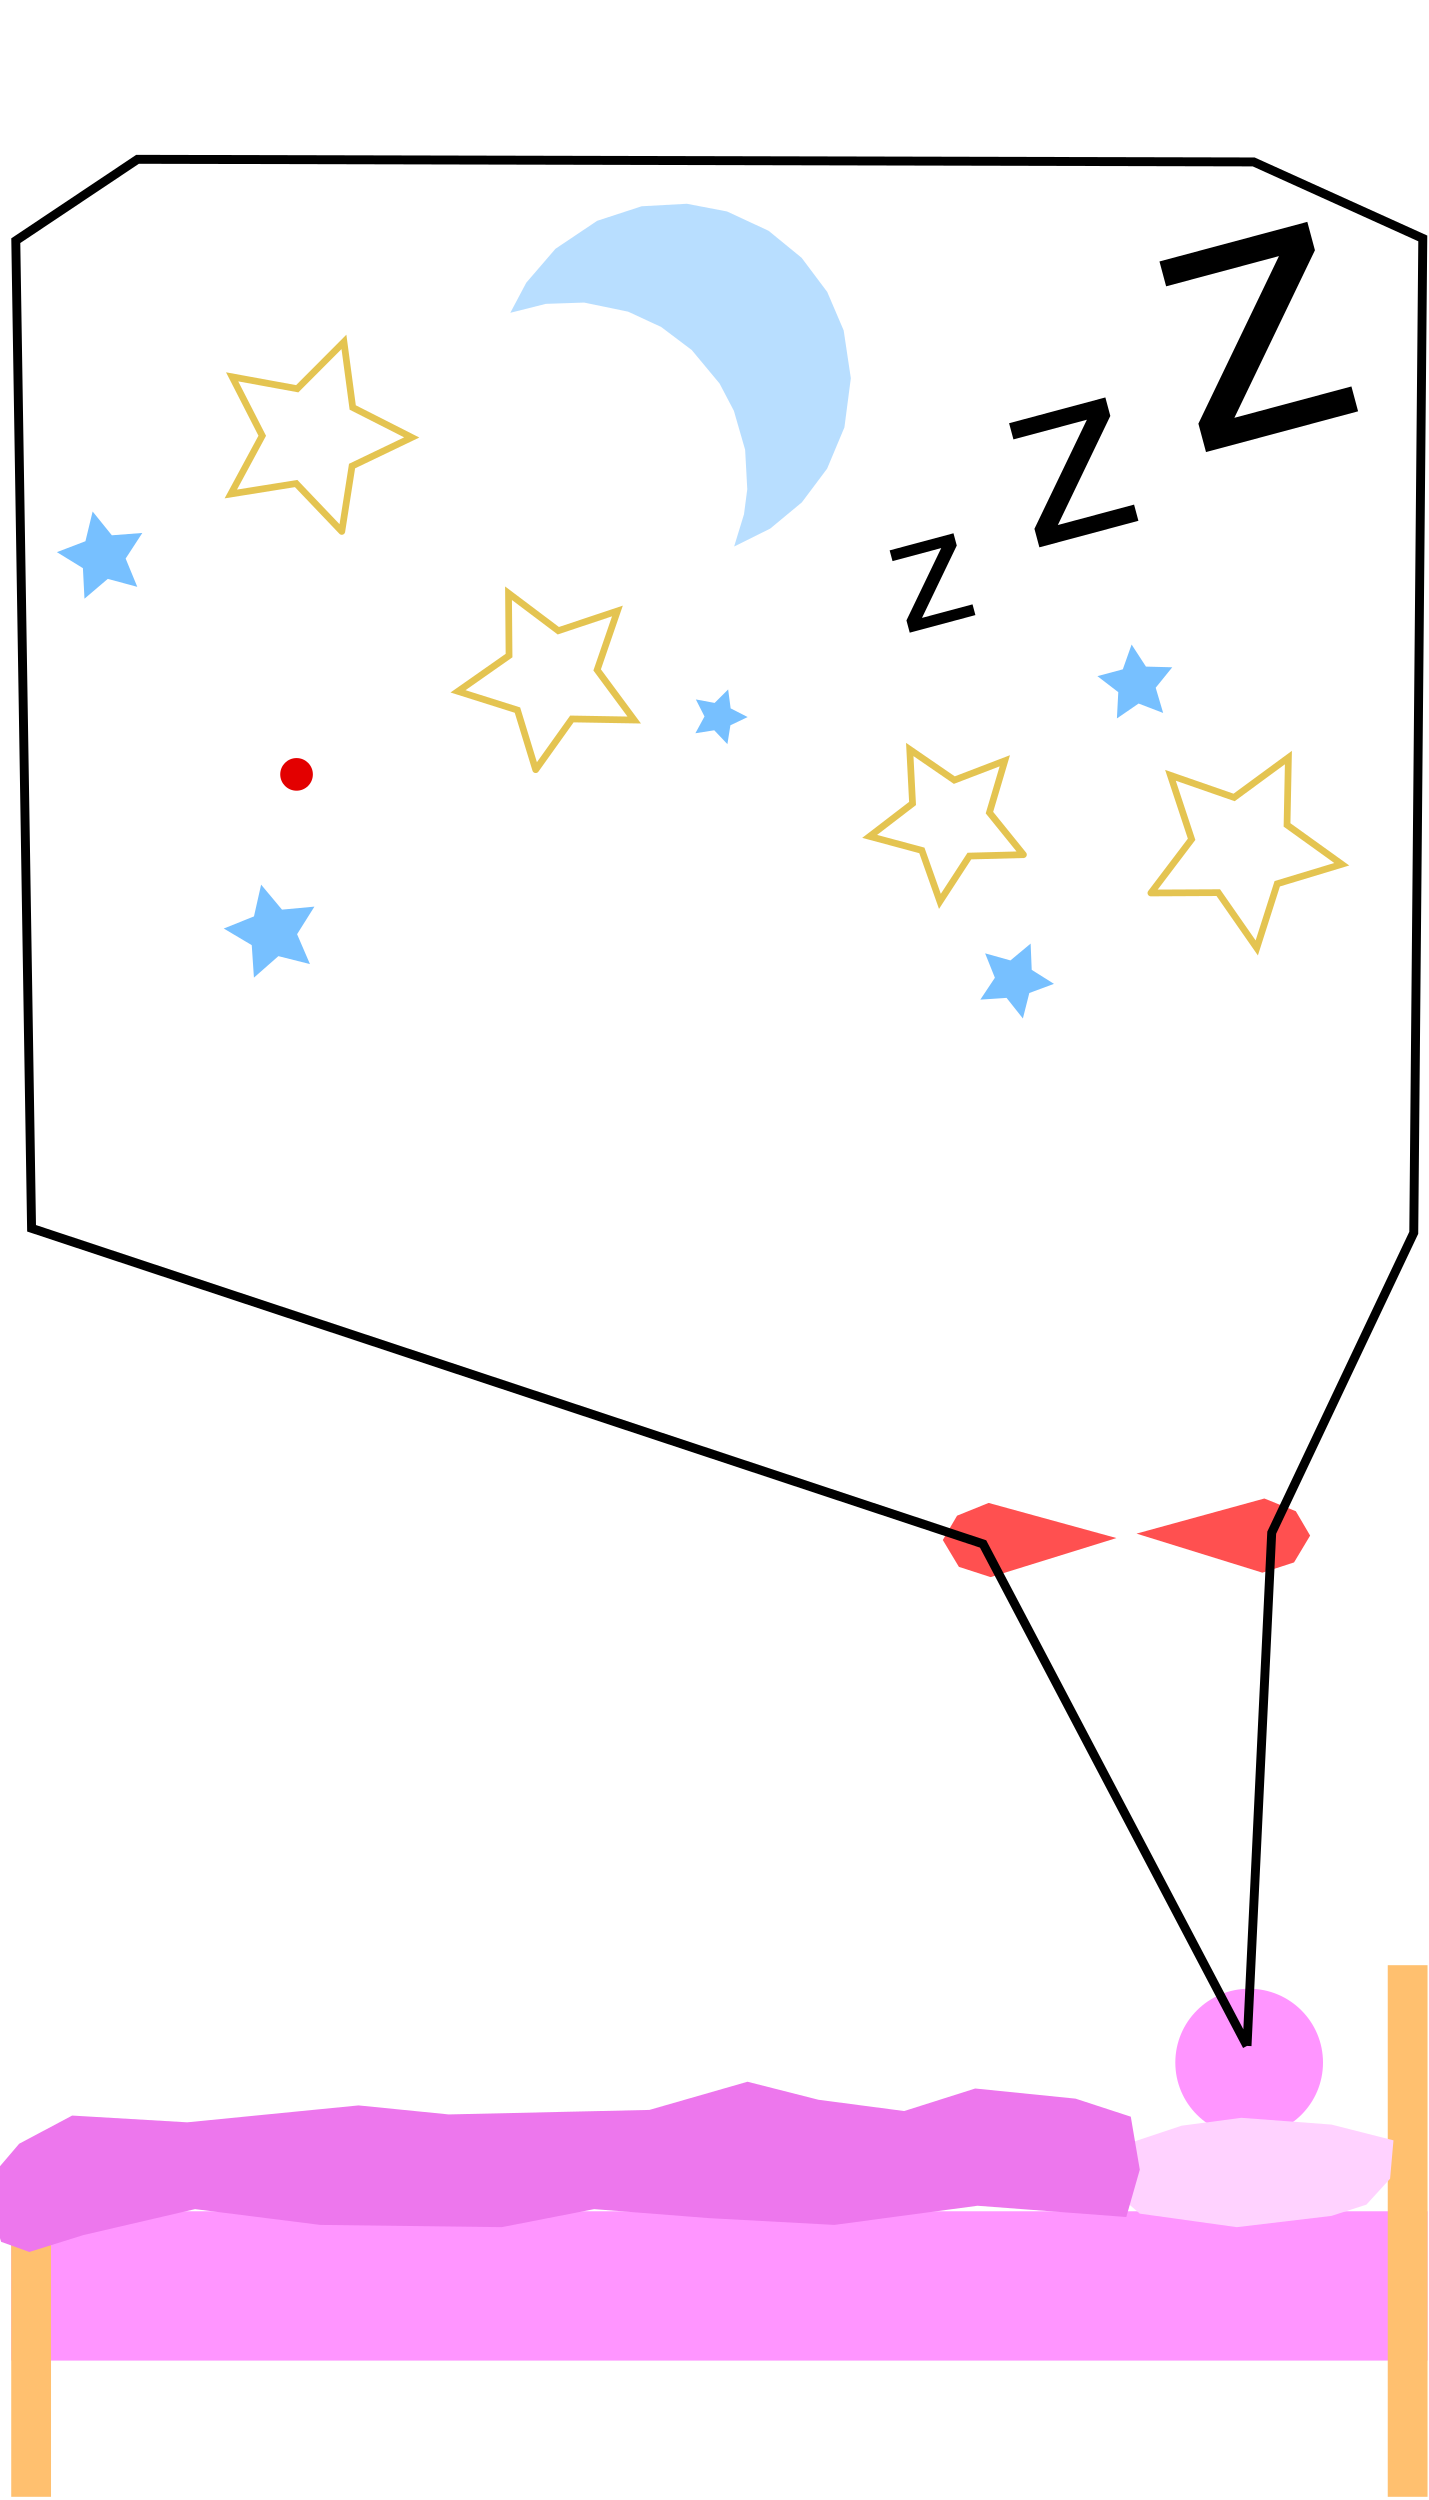
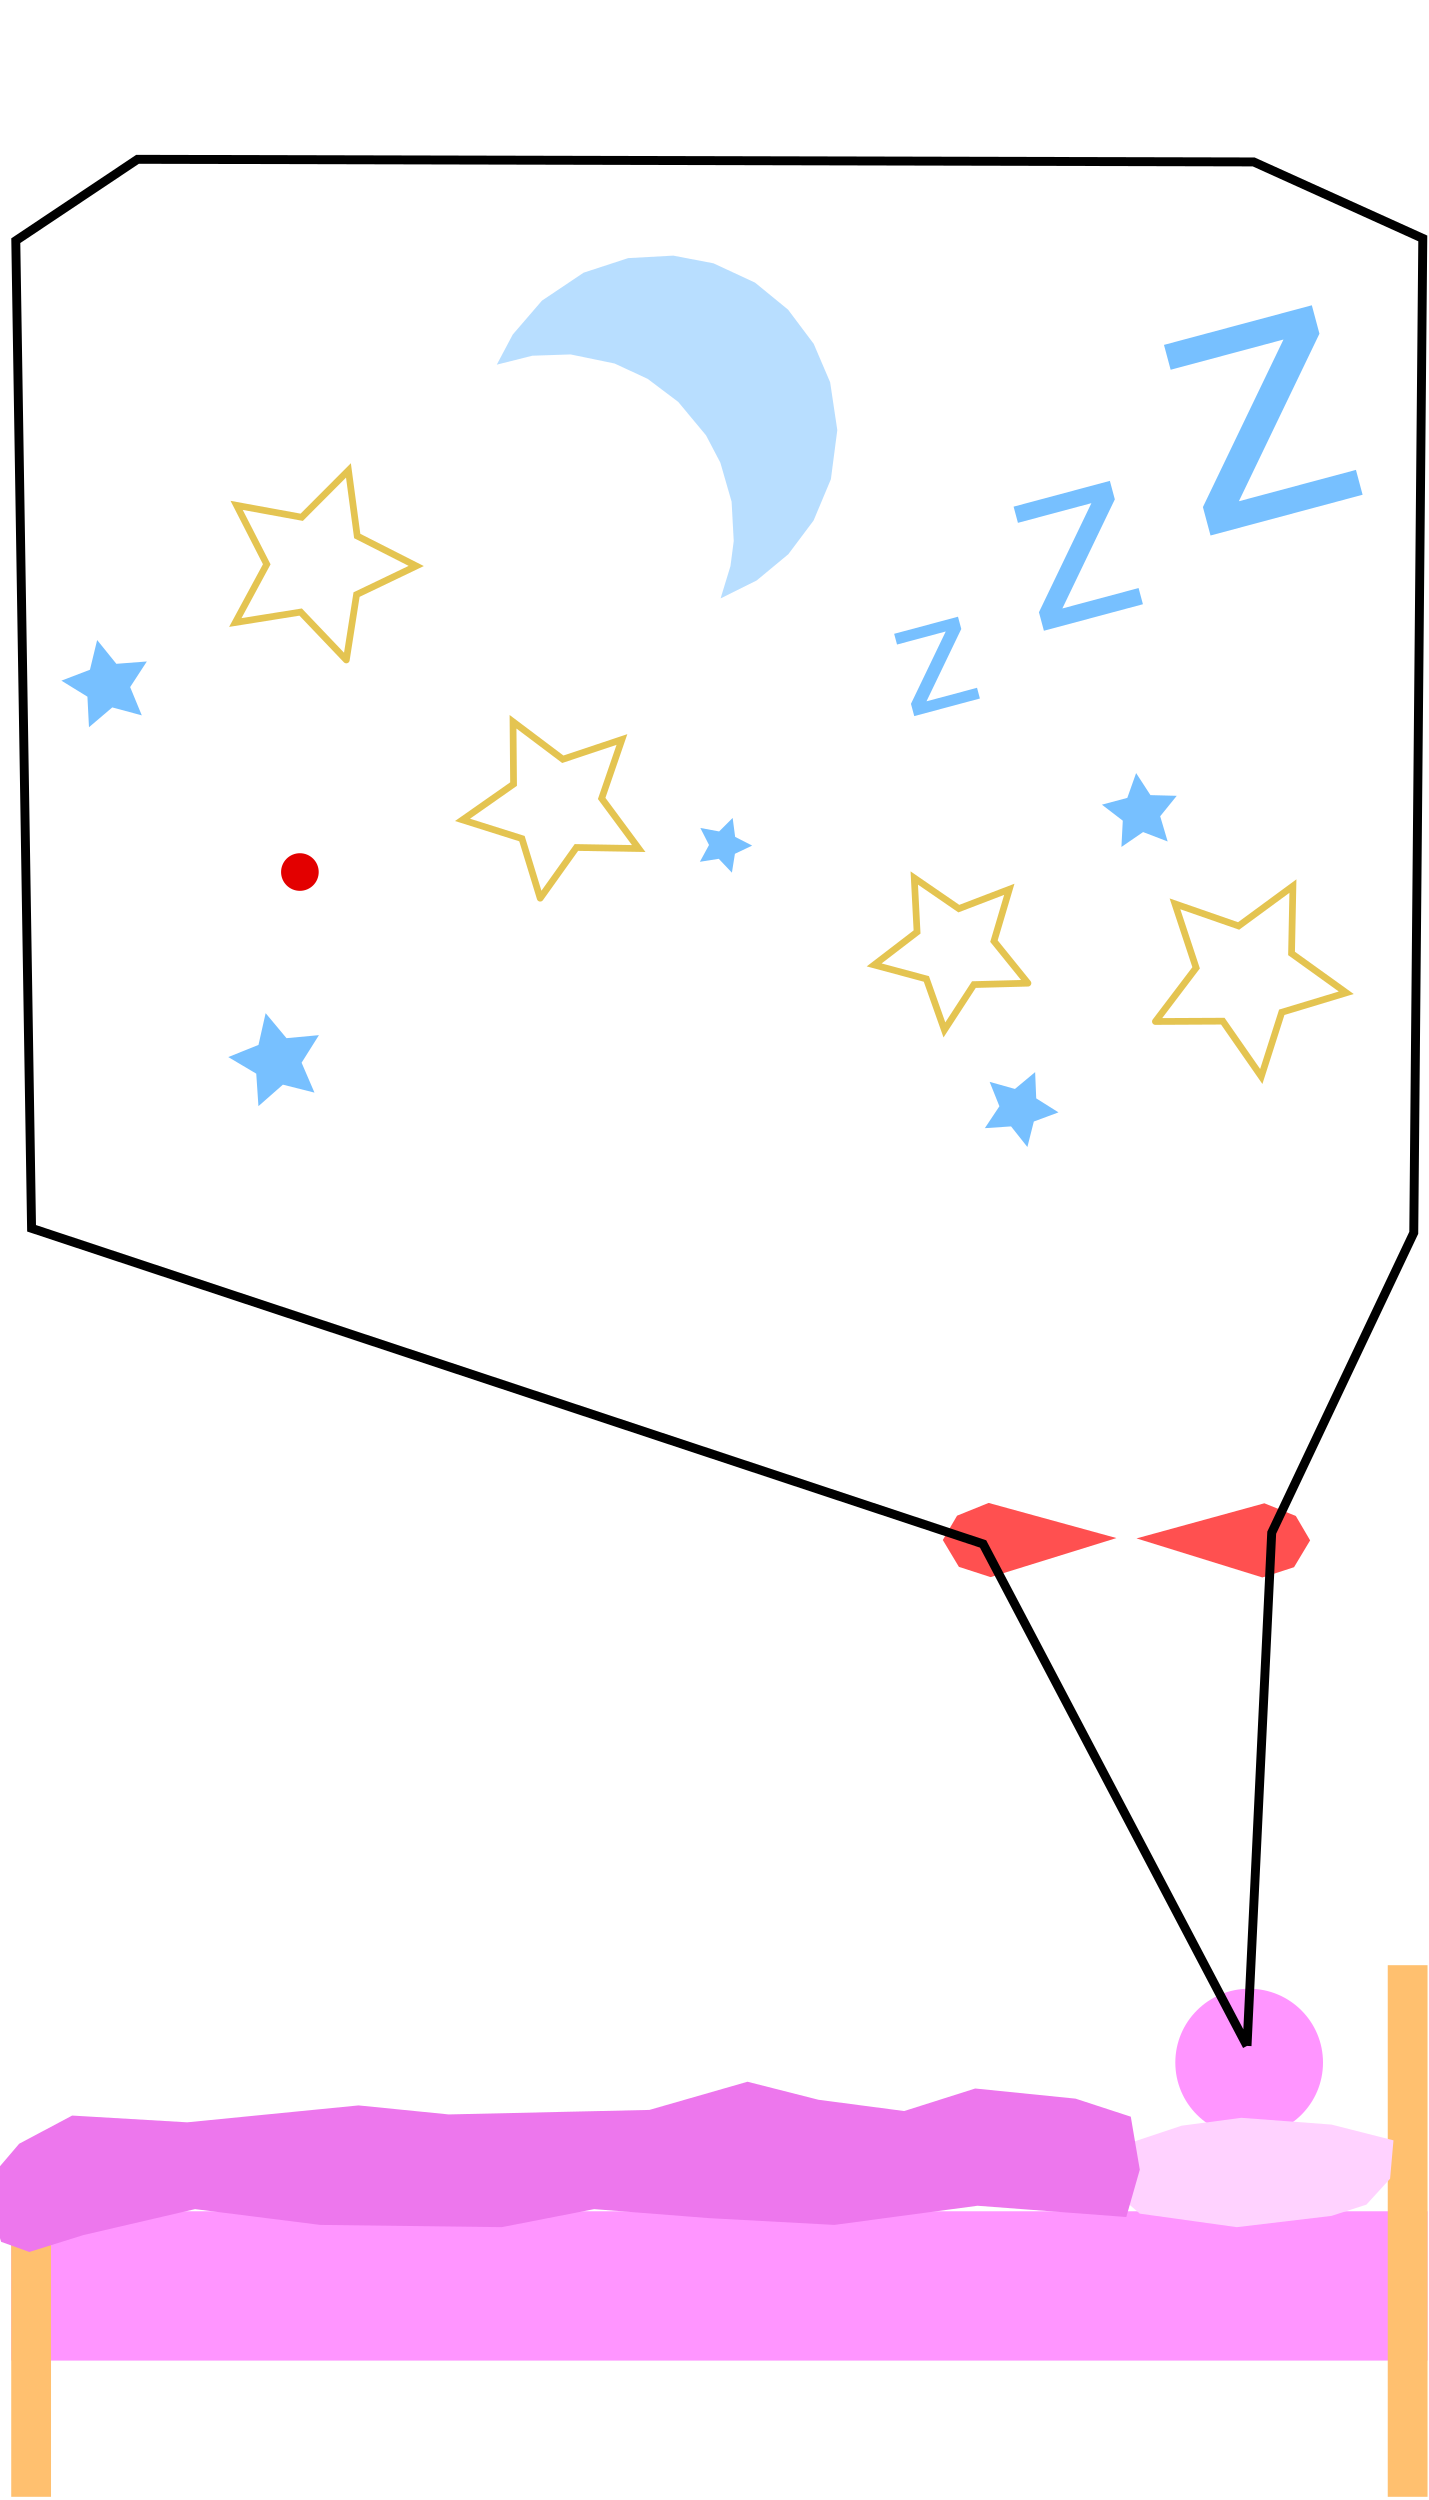
<svg xmlns="http://www.w3.org/2000/svg" width="320" height="560" viewBox="0 0 320 560" id="svg2" version="1.1">
  <defs id="defs4" />
  <g id="layer1">
    <path style="opacity:1;fill:#ff95ff;fill-opacity:1;stroke:none;stroke-width:0.86;stroke-linecap:round;stroke-miterlimit:4;stroke-dasharray:none;stroke-opacity:1" d="m 296.353,462.015 a 16.541,16.541 0 0 1 -16.541,16.541 16.541,16.541 0 0 1 -16.541,-16.541 16.541,16.541 0 0 1 16.541,-16.541 16.541,16.541 0 0 1 16.541,16.541 z" id="path1069">
      </path>
-     <path d="M76.563 119.041C76.563 119.041 66.336 108.31 66.336 108.31C66.336 108.31 51.699 110.651 51.699 110.651C51.699 110.651 58.744 97.609 58.744 97.609C58.744 97.609 51.995 84.411 51.995 84.411C51.995 84.411 66.576 87.082 66.576 87.082C66.576 87.082 77.042 76.584 77.042 76.584C77.042 76.584 79.008 91.277 79.008 91.277C79.008 91.277 92.226 97.987 92.226 97.987C92.226 97.987 78.86 104.397 78.86 104.397C78.86 104.397 76.563 119.041 76.563 119.041" id="path4728" style="opacity:1;stroke-opacity:1;fill-opacity:1;stroke:#e4c451;stroke-linecap:round;stroke-miterlimit:4;stroke-dasharray:none;stroke-width:1.508;fill:none">
+     <path d="m 77.573,147.831 c 0,0 -10.227,-10.731 -10.227,-10.731 0,0 -14.637,2.341 -14.637,2.341 0,0 7.045,-13.042 7.045,-13.042 0,0 -6.75,-13.198 -6.75,-13.198 0,0 14.581,2.67 14.581,2.67 0,0 10.466,-10.498 10.466,-10.498 0,0 1.966,14.693 1.966,14.693 0,0 13.218,6.71 13.218,6.71 0,0 -13.366,6.41 -13.366,6.41 0,0 -2.297,14.645 -2.297,14.645" id="path4728" style="opacity:1;fill:none;fill-opacity:1;stroke:#e4c451;stroke-width:1.508;stroke-linecap:round;stroke-miterlimit:4;stroke-dasharray:none;stroke-opacity:1">
      </path>
-     <path d="M119.994 172.411C119.994 172.411 115.907 159.061 115.907 159.061C115.907 159.061 102.593 154.86 102.593 154.86C102.593 154.86 114.026 146.847 114.026 146.847C114.026 146.847 113.908 132.886 113.908 132.886C113.908 132.886 125.061 141.284 125.061 141.284C125.061 141.284 138.303 136.857 138.303 136.857C138.303 136.857 133.762 150.06 133.762 150.06C133.762 150.06 142.064 161.285 142.064 161.285C142.064 161.285 128.105 161.047 128.105 161.047C128.105 161.047 119.994 172.411 119.994 172.411" id="path4730" style="opacity:1;stroke-opacity:1;fill-opacity:1;stroke:#e4c451;stroke-linecap:round;stroke-miterlimit:4;stroke-dasharray:none;stroke-width:1.508;fill:none">
+     <path d="m 121.004,201.201 c 0,0 -4.087,-13.35 -4.087,-13.35 0,0 -13.315,-4.202 -13.315,-4.202 0,0 11.434,-8.012 11.434,-8.012 0,0 -0.118,-13.961 -0.118,-13.961 0,0 11.154,8.398 11.154,8.398 0,0 13.241,-4.427 13.241,-4.427 0,0 -4.54,13.203 -4.54,13.203 0,0 8.302,11.225 8.302,11.225 0,0 -13.96,-0.239 -13.96,-0.239 0,0 -8.11,11.365 -8.11,11.365" id="path4730" style="opacity:1;fill:none;fill-opacity:1;stroke:#e4c451;stroke-width:1.508;stroke-linecap:round;stroke-miterlimit:4;stroke-dasharray:none;stroke-opacity:1">
      </path>
-     <path d="M229.125 228.143C229.125 228.143 225.47 223.525 225.47 223.525C225.47 223.525 219.593 223.918 219.593 223.918C219.593 223.918 222.855 219.015 222.855 219.015C222.855 219.015 220.666 213.547 220.666 213.547C220.666 213.547 226.337 215.135 226.337 215.135C226.337 215.135 230.861 211.362 230.861 211.362C230.861 211.362 231.104 217.247 231.104 217.247C231.104 217.247 236.089 220.383 236.089 220.383C236.089 220.383 230.567 222.433 230.567 222.433C230.567 222.433 229.125 228.143 229.125 228.143" id="path4732" style="opacity:1;stroke-opacity:1;fill-opacity:1;stroke:none;stroke-linecap:round;stroke-miterlimit:4;stroke-dasharray:none;stroke-width:0.86;fill:#77c0ff">
+     <path d="m 230.135,256.933 c 0,0 -3.655,-4.618 -3.655,-4.618 0,0 -5.877,0.393 -5.877,0.393 0,0 3.263,-4.904 3.263,-4.904 0,0 -2.19,-5.468 -2.19,-5.468 0,0 5.672,1.588 5.672,1.588 0,0 4.523,-3.772 4.523,-3.772 0,0 0.243,5.885 0.243,5.885 0,0 4.985,3.136 4.985,3.136 0,0 -5.522,2.049 -5.522,2.049 0,0 -1.442,5.711 -1.442,5.711" id="path4732" style="opacity:1;fill:#77c0ff;fill-opacity:1;stroke:none;stroke-width:0.86;stroke-linecap:round;stroke-miterlimit:4;stroke-dasharray:none;stroke-opacity:1">
      </path>
-     <path d="M229.249 191.443C229.249 191.443 217.143 191.758 217.143 191.758C217.143 191.758 210.539 201.91 210.539 201.91C210.539 201.91 206.498 190.494 206.498 190.494C206.498 190.494 194.802 187.35 194.802 187.35C194.802 187.35 204.411 179.979 204.411 179.979C204.411 179.979 203.786 167.884 203.786 167.884C203.786 167.884 213.766 174.745 213.766 174.745C213.766 174.745 225.076 170.414 225.076 170.414C225.076 170.414 221.635 182.025 221.635 182.025C221.635 182.025 229.249 191.443 229.249 191.443" id="path4734" style="opacity:1;stroke-opacity:1;fill-opacity:1;stroke:#e4c451;stroke-linecap:round;stroke-miterlimit:4;stroke-dasharray:none;stroke-width:1.508;fill:none">
+     <path d="m 230.26,220.232 c 0,0 -12.107,0.315 -12.107,0.315 0,0 -6.604,10.152 -6.604,10.152 0,0 -4.041,-11.417 -4.041,-11.417 0,0 -11.696,-3.143 -11.696,-3.143 0,0 9.609,-7.371 9.609,-7.371 0,0 -0.625,-12.095 -0.625,-12.095 0,0 9.98,6.861 9.98,6.861 0,0 11.31,-4.332 11.31,-4.332 0,0 -3.441,11.612 -3.441,11.612 0,0 7.614,9.418 7.614,9.418" id="path4734" style="opacity:1;fill:none;fill-opacity:1;stroke:#e4c451;stroke-width:1.508;stroke-linecap:round;stroke-miterlimit:4;stroke-dasharray:none;stroke-opacity:1">
      </path>
-     <path d="M155.765 164.249C155.765 164.249 157.808 160.488 157.808 160.488C157.808 160.488 155.869 156.673 155.869 156.673C155.869 156.673 160.077 157.454 160.077 157.454C160.077 157.454 163.106 154.43 163.106 154.43C163.106 154.43 163.663 158.674 163.663 158.674C163.663 158.674 167.475 160.62 167.475 160.62C167.475 160.62 163.612 162.462 163.612 162.462C163.612 162.462 162.938 166.689 162.938 166.689C162.938 166.689 159.993 163.583 159.993 163.583C159.993 163.583 155.765 164.249 155.765 164.249" id="path4742" style="opacity:1;stroke-opacity:1;fill-opacity:1;stroke:none;stroke-linecap:round;stroke-miterlimit:4;stroke-dasharray:none;stroke-width:0.86;fill:#77c0ff">
+     <path d="m 156.775,193.039 c 0,0 2.043,-3.761 2.043,-3.761 0,0 -1.94,-3.815 -1.94,-3.815 0,0 4.208,0.781 4.208,0.781 0,0 3.029,-3.024 3.029,-3.024 0,0 0.558,4.244 0.558,4.244 0,0 3.812,1.946 3.812,1.946 0,0 -3.864,1.842 -3.864,1.842 0,0 -0.673,4.227 -0.673,4.227 0,0 -2.945,-3.105 -2.945,-3.105 0,0 -4.228,0.666 -4.228,0.666" id="path4742" style="opacity:1;fill:#77c0ff;fill-opacity:1;stroke:none;stroke-width:0.86;stroke-linecap:round;stroke-miterlimit:4;stroke-dasharray:none;stroke-opacity:1">
      </path>
-     <path d="M30.753 131.454C30.753 131.454 24.139 129.672 24.139 129.672C24.139 129.672 18.922 134.11 18.922 134.11C18.922 134.11 18.573 127.269 18.573 127.269C18.573 127.269 12.74 123.678 12.74 123.678C12.74 123.678 19.138 121.232 19.138 121.232C19.138 121.232 20.75 114.575 20.75 114.575C20.75 114.575 25.053 119.904 25.053 119.904C25.053 119.904 31.883 119.381 31.883 119.381C31.883 119.381 28.144 125.12 28.144 125.12C28.144 125.12 30.753 131.454 30.753 131.454" id="path4748" style="opacity:1;stroke-opacity:1;fill-opacity:1;stroke:none;stroke-linecap:round;stroke-miterlimit:4;stroke-dasharray:none;stroke-width:0.86;fill:#77c0ff">
+     <path d="m 31.763,160.243 c 0,0 -6.614,-1.782 -6.614,-1.782 0,0 -5.217,4.438 -5.217,4.438 0,0 -0.349,-6.841 -0.349,-6.841 0,0 -5.833,-3.591 -5.833,-3.591 0,0 6.398,-2.446 6.398,-2.446 0,0 1.612,-6.657 1.612,-6.657 0,0 4.303,5.329 4.303,5.329 0,0 6.83,-0.524 6.83,-0.524 0,0 -3.739,5.739 -3.739,5.739 0,0 2.609,6.334 2.609,6.334" id="path4748" style="opacity:1;fill:#77c0ff;fill-opacity:1;stroke:none;stroke-width:0.86;stroke-linecap:round;stroke-miterlimit:4;stroke-dasharray:none;stroke-opacity:1">
      </path>
-     <path d="M69.433 215.96C69.433 215.96 62.359 214.175 62.359 214.175C62.359 214.175 56.879 218.991 56.879 218.991C56.879 218.991 56.39 211.712 56.39 211.712C56.39 211.712 50.117 207.988 50.117 207.988C50.117 207.988 56.889 205.274 56.889 205.274C56.889 205.274 58.492 198.157 58.492 198.157C58.492 198.157 63.166 203.758 63.166 203.758C63.166 203.758 70.43 203.083 70.43 203.083C70.43 203.083 66.547 209.26 66.547 209.26C66.547 209.26 69.433 215.96 69.433 215.96" id="path4750" style="opacity:1;stroke-opacity:1;fill-opacity:1;stroke:none;stroke-linecap:round;stroke-miterlimit:4;stroke-dasharray:none;stroke-width:0.86;fill:#77c0ff">
+     <path d="m 70.443,244.749 c 0,0 -7.074,-1.784 -7.074,-1.784 0,0 -5.48,4.816 -5.48,4.816 0,0 -0.489,-7.279 -0.489,-7.279 0,0 -6.273,-3.724 -6.273,-3.724 0,0 6.772,-2.714 6.772,-2.714 0,0 1.603,-7.117 1.603,-7.117 0,0 4.674,5.601 4.674,5.601 0,0 7.264,-0.675 7.264,-0.675 0,0 -3.883,6.176 -3.883,6.176 0,0 2.886,6.7 2.886,6.7" id="path4750" style="opacity:1;fill:#77c0ff;fill-opacity:1;stroke:none;stroke-width:0.86;stroke-linecap:round;stroke-miterlimit:4;stroke-dasharray:none;stroke-opacity:1">
      </path>
-     <path d="M257.801 200.03C257.801 200.03 266.919 188.002 266.919 188.002C266.919 188.002 262.181 173.672 262.181 173.672C262.181 173.672 276.437 178.628 276.437 178.628C276.437 178.628 288.602 169.693 288.602 169.693C288.602 169.693 288.294 184.783 288.294 184.783C288.294 184.783 300.551 193.591 300.551 193.591C300.551 193.591 286.104 197.962 286.104 197.962C286.104 197.962 281.515 212.34 281.515 212.34C281.515 212.34 272.894 199.951 272.894 199.951C272.894 199.951 257.801 200.026 257.801 200.026" id="path4752" style="opacity:1;stroke-opacity:1;fill-opacity:1;stroke:#e4c451;stroke-linecap:round;stroke-miterlimit:4;stroke-dasharray:none;stroke-width:1.508;fill:none">
+     <path d="m 258.811,228.819 c 0,0 9.119,-12.028 9.119,-12.028 0,0 -4.739,-14.33 -4.739,-14.33 0,0 14.257,4.956 14.257,4.956 0,0 12.165,-8.935 12.165,-8.935 0,0 -0.308,15.09 -0.308,15.09 0,0 12.257,8.808 12.257,8.808 0,0 -14.447,4.371 -14.447,4.371 0,0 -4.59,14.379 -4.59,14.379 0,0 -8.621,-12.389 -8.621,-12.389 0,0 -15.093,0.074 -15.093,0.074" id="path4752" style="opacity:1;fill:none;fill-opacity:1;stroke:#e4c451;stroke-width:1.508;stroke-linecap:round;stroke-miterlimit:4;stroke-dasharray:none;stroke-opacity:1">
      </path>
-     <path d="M250.187 160.931C250.187 160.931 250.494 155.045 250.494 155.045C250.494 155.045 245.819 151.456 245.819 151.456C245.819 151.456 251.511 149.929 251.511 149.929C251.511 149.929 253.48 144.374 253.48 144.374C253.48 144.374 256.692 149.316 256.692 149.316C256.692 149.316 262.583 149.472 262.583 149.472C262.583 149.472 258.876 154.053 258.876 154.053C258.876 154.053 260.548 159.704 260.548 159.704C260.548 159.704 255.045 157.594 255.045 157.594C255.045 157.594 250.187 160.931 250.187 160.931" id="path4758" style="opacity:1;stroke-linejoin:miter;vector-effect:none;stroke-opacity:1;fill-opacity:1;stroke-dashoffset:0;stroke:none;stroke-linecap:round;stroke-miterlimit:4;stroke-dasharray:none;stroke-width:0.86;fill:#77c0ff">
+     <path d="m 251.197,189.72 c 0,0 0.306,-5.886 0.306,-5.886 0,0 -4.675,-3.589 -4.675,-3.589 0,0 5.692,-1.527 5.692,-1.527 0,0 1.969,-5.555 1.969,-5.555 0,0 3.211,4.942 3.211,4.942 0,0 5.891,0.156 5.891,0.156 0,0 -3.707,4.581 -3.707,4.581 0,0 1.672,5.651 1.672,5.651 0,0 -5.503,-2.11 -5.503,-2.11 0,0 -4.858,3.337 -4.858,3.337" id="path4758" style="opacity:1;vector-effect:none;fill:#77c0ff;fill-opacity:1;stroke:none;stroke-width:0.86;stroke-linecap:round;stroke-linejoin:miter;stroke-miterlimit:4;stroke-dasharray:none;stroke-dashoffset:0;stroke-opacity:1">
      </path>
-     <path id="path4772" d="M164.444 122.424C164.444 122.424 172.535 118.398 172.535 118.398C172.535 118.398 179.618 112.525 179.618 112.525C179.618 112.525 185.276 104.972 185.276 104.972C185.276 104.972 189.149 95.735 189.149 95.735C189.149 95.735 190.586 84.722 190.586 84.722C190.586 84.722 188.983 74.015 188.983 74.015C188.983 74.015 185.301 65.402 185.301 65.402C185.301 65.402 179.563 57.749 179.563 57.749C179.563 57.749 172.16 51.693 172.16 51.693C172.16 51.693 162.85 47.368 162.85 47.368C162.85 47.368 153.839 45.644 153.839 45.644C153.839 45.644 143.722 46.204 143.722 46.204C143.722 46.204 133.758 49.463 133.758 49.463C133.758 49.463 124.429 55.722 124.429 55.722C124.429 55.722 117.888 63.317 117.888 63.317C117.888 63.317 114.307 70.068 114.307 70.068C114.307 70.068 122.257 68.065 122.257 68.065C122.257 68.065 130.842 67.776 130.842 67.776C130.842 67.776 140.706 69.816 140.706 69.816C140.706 69.816 148.107 73.25 148.107 73.25C148.107 73.25 154.955 78.412 154.955 78.412C154.955 78.412 161.187 85.912 161.187 85.912C161.187 85.912 164.391 92.022 164.391 92.022C164.391 92.022 166.91 100.753 166.91 100.753C166.91 100.753 167.388 109.576 167.388 109.576C167.388 109.576 166.654 115.195 166.654 115.195C166.654 115.195 164.444 122.424 164.444 122.424" style="stroke-linejoin:miter;stroke-opacity:1;fill-opacity:0.52;stroke:none;stroke-linecap:butt;stroke-width:0.343;fill:#77c0ff">
+     <path id="path4772" d="m 161.413,134.041 c 0,0 8.091,-4.026 8.091,-4.026 0,0 7.083,-5.873 7.083,-5.873 0,0 5.659,-7.554 5.659,-7.554 0,0 3.872,-9.237 3.872,-9.237 0,0 1.437,-11.013 1.437,-11.013 0,0 -1.603,-10.707 -1.603,-10.707 0,0 -3.682,-8.613 -3.682,-8.613 0,0 -5.738,-7.653 -5.738,-7.653 0,0 -7.403,-6.056 -7.403,-6.056 0,0 -9.309,-4.325 -9.309,-4.325 0,0 -9.011,-1.725 -9.011,-1.725 0,0 -10.117,0.56 -10.117,0.56 0,0 -9.964,3.26 -9.964,3.26 0,0 -9.329,6.258 -9.329,6.258 0,0 -6.541,7.596 -6.541,7.596 0,0 -3.581,6.751 -3.581,6.751 0,0 7.95,-2.003 7.95,-2.003 0,0 8.585,-0.289 8.585,-0.289 0,0 9.863,2.04 9.863,2.04 0,0 7.401,3.434 7.401,3.434 0,0 6.848,5.162 6.848,5.162 0,0 6.232,7.5 6.232,7.5 0,0 3.203,6.11 3.203,6.11 0,0 2.519,8.731 2.519,8.731 0,0 0.478,8.823 0.478,8.823 0,0 -0.733,5.619 -0.733,5.619 0,0 -2.211,7.229 -2.211,7.229" style="fill:#77c0ff;fill-opacity:0.52;stroke:none;stroke-width:0.343;stroke-linecap:butt;stroke-linejoin:miter;stroke-opacity:1">
      </path>
-     <g id="text4968" style="stroke-width:0.332;letter-spacing:0px;font-family:sans-serif;fill-opacity:1;font-size:10.583px;line-height:1.25;word-spacing:0px;stroke:none;font-weight:normal;font-style:normal;fill:#000000" aria-label="z">
-       <path id="path4978" style="stroke-width:0.332" d="M199.279 123.285C199.279 123.285 213.579 119.453 213.579 119.453C213.579 119.453 214.316 122.202 214.316 122.202C214.316 122.202 206.523 138.407 206.523 138.407C206.523 138.407 217.845 135.373 217.845 135.373C217.845 135.373 218.489 137.778 218.489 137.778C218.489 137.778 203.78 141.719 203.78 141.719C203.78 141.719 203.044 138.971 203.044 138.971C203.044 138.971 210.837 122.766 210.837 122.766C210.837 122.766 199.924 125.69 199.924 125.69C199.924 125.69 199.279 123.285 199.279 123.285" />
+     <g id="text4968" style="font-style:normal;font-weight:normal;font-size:10.583px;line-height:1.25;font-family:sans-serif;letter-spacing:0px;word-spacing:0px;fill:#77c0ff;fill-opacity:1;stroke:none;stroke-width:0.332" aria-label="z" transform="translate(1.010153,18.68782)">
+       <path id="path4978" style="fill:#77c0ff;fill-opacity:1;stroke-width:0.332" d="m 199.279,123.285 c 0,0 14.3,-3.832 14.3,-3.832 0,0 0.737,2.749 0.737,2.749 0,0 -7.793,16.205 -7.793,16.205 0,0 11.322,-3.034 11.322,-3.034 0,0 0.644,2.405 0.644,2.405 0,0 -14.709,3.941 -14.709,3.941 0,0 -0.737,-2.749 -0.737,-2.749 0,0 7.793,-16.205 7.793,-16.205 0,0 -10.913,2.924 -10.913,2.924 0,0 -0.644,-2.405 -0.644,-2.405" />
    </g>
-     <g id="text4972" style="stroke-width:0.5;letter-spacing:0px;font-family:sans-serif;fill-opacity:1;font-size:15.959px;line-height:1.25;word-spacing:0px;stroke:none;font-weight:normal;font-style:normal;fill:#000000" aria-label="z">
-       <path id="path4981" style="stroke-width:0.5" d="M226.036 94.802C226.036 94.802 247.6 89.024 247.6 89.024C247.6 89.024 248.71 93.169 248.71 93.169C248.71 93.169 236.959 117.605 236.959 117.605C236.959 117.605 254.032 113.03 254.032 113.03C254.032 113.03 255.004 116.657 255.004 116.657C255.004 116.657 232.823 122.6 232.823 122.6C232.823 122.6 231.713 118.455 231.713 118.455C231.713 118.455 243.464 94.019 243.464 94.019C243.464 94.019 227.008 98.429 227.008 98.429C227.008 98.429 226.036 94.802 226.036 94.802" />
+     <g id="text4972" style="font-style:normal;font-weight:normal;font-size:15.959px;line-height:1.25;font-family:sans-serif;letter-spacing:0px;word-spacing:0px;fill:#77c0ff;fill-opacity:1;stroke:none;stroke-width:0.5" aria-label="z" transform="translate(1.010153,18.68782)">
+       <path id="path4981" style="fill:#77c0ff;fill-opacity:1;stroke-width:0.5" d="m 226.036,94.802 c 0,0 21.564,-5.778 21.564,-5.778 0,0 1.111,4.145 1.111,4.145 0,0 -11.752,24.436 -11.752,24.436 0,0 17.073,-4.575 17.073,-4.575 0,0 0.972,3.627 0.972,3.627 0,0 -22.181,5.943 -22.181,5.943 0,0 -1.111,-4.145 -1.111,-4.145 0,0 11.752,-24.436 11.752,-24.436 0,0 -16.457,4.41 -16.457,4.41 0,0 -0.972,-3.627 -0.972,-3.627" />
    </g>
-     <g id="text4976" style="stroke-width:0.768;letter-spacing:0px;font-family:sans-serif;fill-opacity:1;font-size:24.512px;line-height:1.25;word-spacing:0px;stroke:none;font-weight:normal;font-style:normal;fill:#000000" aria-label="z">
-       <path id="path4984" style="stroke-width:0.768" d="M259.72 58.567C259.72 58.567 292.84 49.693 292.84 49.693C292.84 49.693 294.545 56.059 294.545 56.059C294.545 56.059 276.496 93.591 276.496 93.591C276.496 93.591 302.719 86.564 302.719 86.564C302.719 86.564 304.212 92.135 304.212 92.135C304.212 92.135 270.145 101.263 270.145 101.263C270.145 101.263 268.439 94.897 268.439 94.897C268.439 94.897 286.488 57.365 286.488 57.365C286.488 57.365 261.212 64.138 261.212 64.138C261.212 64.138 259.72 58.567 259.72 58.567" />
+     <g id="text4976" style="font-style:normal;font-weight:normal;font-size:24.512px;line-height:1.25;font-family:sans-serif;letter-spacing:0px;word-spacing:0px;fill:#77c0ff;fill-opacity:1;stroke:none;stroke-width:0.768" aria-label="z" transform="translate(1.010153,18.68782)">
+       <path id="path4984" style="fill:#77c0ff;fill-opacity:1;stroke-width:0.768" d="m 259.72,58.567 c 0,0 33.12,-8.874 33.12,-8.874 0,0 1.706,6.366 1.706,6.366 0,0 -18.049,37.532 -18.049,37.532 0,0 26.223,-7.026 26.223,-7.026 0,0 1.493,5.571 1.493,5.571 0,0 -34.067,9.128 -34.067,9.128 0,0 -1.706,-6.366 -1.706,-6.366 0,0 18.049,-37.532 18.049,-37.532 0,0 -25.276,6.773 -25.276,6.773 0,0 -1.493,-5.57 -1.493,-5.57" />
    </g>
-     <path style="fill:#e30000;fill-opacity:1;fill-rule:evenodd;stroke:none;stroke-width:1.711;stroke-linecap:butt;stroke-linejoin:miter;stroke-opacity:1" d="m 70.084,173.462 a 3.656,3.656 0 0 1 -3.656,3.656 3.656,3.656 0 0 1 -3.656,-3.656 3.656,3.656 0 0 1 3.656,-3.656 3.656,3.656 0 0 1 3.656,3.656 z" id="path3355-7">
-       </path>
-     <path style="stroke-linejoin:miter;stroke-opacity:1;fill-opacity:0.686;fill-rule:evenodd;stroke:none;stroke-linecap:butt;stroke-width:0.486;fill:#ff0000" d="M254.578 343.529C254.578 343.529 283.215 335.663 283.215 335.663C283.215 335.663 290.268 338.514 290.268 338.514C290.268 338.514 293.468 343.971 293.468 343.971C293.468 343.971 289.865 349.981 289.865 349.981C289.865 349.981 282.773 352.279 282.773 352.279C282.773 352.279 254.578 343.529 254.578 343.529" id="path5908-1">
+     <path style="fill:#ff0000;fill-opacity:0.686;fill-rule:evenodd;stroke:none;stroke-width:0.486;stroke-linecap:butt;stroke-linejoin:miter;stroke-opacity:1" d="m 254.578,344.6 c 0,0 28.637,-7.866 28.637,-7.866 0,0 7.053,2.851 7.053,2.851 0,0 3.199,5.457 3.199,5.457 0,0 -3.603,6.011 -3.603,6.011 0,0 -7.092,2.298 -7.092,2.298 0,0 -28.195,-8.75 -28.195,-8.75" id="path5908-1">
      </path>
    <path style="stroke-linejoin:miter;stroke-opacity:1;fill-opacity:0.686;fill-rule:evenodd;stroke:none;stroke-linecap:butt;stroke-width:0.486;fill:#ff0000" d="M250.078 344.524C250.078 344.524 221.442 336.657 221.442 336.657C221.442 336.657 214.388 339.509 214.388 339.509C214.388 339.509 211.189 344.966 211.189 344.966C211.189 344.966 214.792 350.976 214.792 350.976C214.792 350.976 221.884 353.274 221.884 353.274C221.884 353.274 250.078 344.524 250.078 344.524" id="path5908-0-4">
      </path>
    <path id="rect6100" d="M2.516 495.323C2.516 495.323 319.77 495.323 319.77 495.323C319.77 495.323 319.77 528.775 319.77 528.775C319.77 528.775 2.516 528.775 2.516 528.775C2.516 528.775 2.516 495.323 2.516 495.323" style="stroke-opacity:1;fill-opacity:1;stroke:none;stroke-miterlimit:4;stroke-dasharray:none;stroke-width:0.649;fill:#ff95ff" />
    <path transform="matrix(1,0,0,1,0,0)" style="opacity:1;fill:#ffc06f;fill-opacity:1;stroke:none;stroke-width:1.25;stroke-linecap:round;stroke-miterlimit:4;stroke-dasharray:none;stroke-opacity:1" d="m 2.516,494.846 h 8.913 v 64.44 H 2.516 Z" id="rect1040" />
    <path transform="matrix(1,0,0,1,0,0)" style="opacity:1;fill:#ffc06f;fill-opacity:1;stroke:none;stroke-width:1.699;stroke-linecap:round;stroke-miterlimit:4;stroke-dasharray:none;stroke-opacity:1" d="m 310.857,440.203 h 8.913 v 119.083 h -8.913 z" id="rect1040-4" />
    <path style="stroke-linejoin:miter;stroke-opacity:1;fill-opacity:1;stroke:none;stroke-linecap:butt;stroke-width:2.0;fill:#ffd2ff" d="M298.248 475.905C298.248 475.905 278.044 474.39 278.044 474.39C278.044 474.39 264.66 476.157 264.66 476.157C264.66 476.157 253.296 479.945 253.296 479.945C253.296 479.945 250.265 483.481 250.265 483.481C250.265 483.481 249.76 491.057 249.76 491.057C249.76 491.057 255.316 495.855 255.316 495.855C255.316 495.855 277.034 498.886 277.034 498.886C277.034 498.886 298.248 496.36 298.248 496.36C298.248 496.36 306.076 493.835 306.076 493.835C306.076 493.835 311.38 488.027 311.38 488.027C311.38 488.027 312.137 479.44 312.137 479.44C312.137 479.44 298.248 475.905 298.248 475.905" id="path1059" />
    <path style="stroke-linejoin:miter;stroke-opacity:1;fill-opacity:1;stroke:none;stroke-linecap:butt;stroke-width:2.0;fill:#ed77ed" d="M252.286 496.613C252.286 496.613 255.316 486.006 255.316 486.006C255.316 486.006 253.296 474.137 253.296 474.137C253.296 474.137 240.921 470.096 240.921 470.096C240.921 470.096 218.445 467.824 218.445 467.824C218.445 467.824 202.536 472.874 202.536 472.874C202.536 472.874 183.343 470.349 183.343 470.349C183.343 470.349 167.433 466.308 167.433 466.308C167.433 466.308 145.462 472.622 145.462 472.622C145.462 472.622 100.51 473.632 100.51 473.632C100.51 473.632 80.307 471.612 80.307 471.612C80.307 471.612 41.921 475.4 41.921 475.4C41.921 475.4 16.162 473.885 16.162 473.885C16.162 473.885 4.293 480.198 4.293 480.198C4.293 480.198 -3.03 488.784 -3.03 488.784C-3.03 488.784 -1.768 495.603 -1.768 495.603C-1.768 495.603 0.253 502.169 0.253 502.169C0.253 502.169 6.566 504.442 6.566 504.442C6.566 504.442 18.688 500.654 18.688 500.654C18.688 500.654 43.689 494.845 43.689 494.845C43.689 494.845 71.721 498.381 71.721 498.381C71.721 498.381 112.379 498.886 112.379 498.886C112.379 498.886 133.088 494.845 133.088 494.845C133.088 494.845 158.846 496.865 158.846 496.865C158.846 496.865 186.878 498.381 186.878 498.381C186.878 498.381 218.951 494.088 218.951 494.088C218.951 494.088 252.286 496.613 252.286 496.613" id="path1061" />
    <path style="stroke-linejoin:miter;stroke-opacity:1;stroke:#000000;stroke-linecap:butt;stroke-width:2.0;fill:none" d="M279.333 458.285C279.333 458.285 220.213 345.848 220.213 345.848C220.213 345.848 7.071 275.137 7.071 275.137C7.071 275.137 3.536 53.914 3.536 53.914C3.536 53.914 30.808 35.686 30.808 35.686C30.808 35.686 280.824 36.272 280.824 36.272C280.824 36.272 318.703 53.408 318.703 53.408C318.703 53.408 316.683 276.147 316.683 276.147C316.683 276.147 284.863 343.322 284.863 343.322C284.863 343.322 279.333 458.285 279.333 458.285" id="path1065">
      </path>
+     <ellipse style="fill:#e30000;fill-opacity:1;fill-rule:evenodd;stroke:none;stroke-width:4.981;stroke-linecap:butt;stroke-linejoin:miter;stroke-opacity:1" id="path3355-7-8" cx="67.175" cy="195.335" rx="4.215" ry="4.215">
+       </ellipse>
  </g>
</svg>
